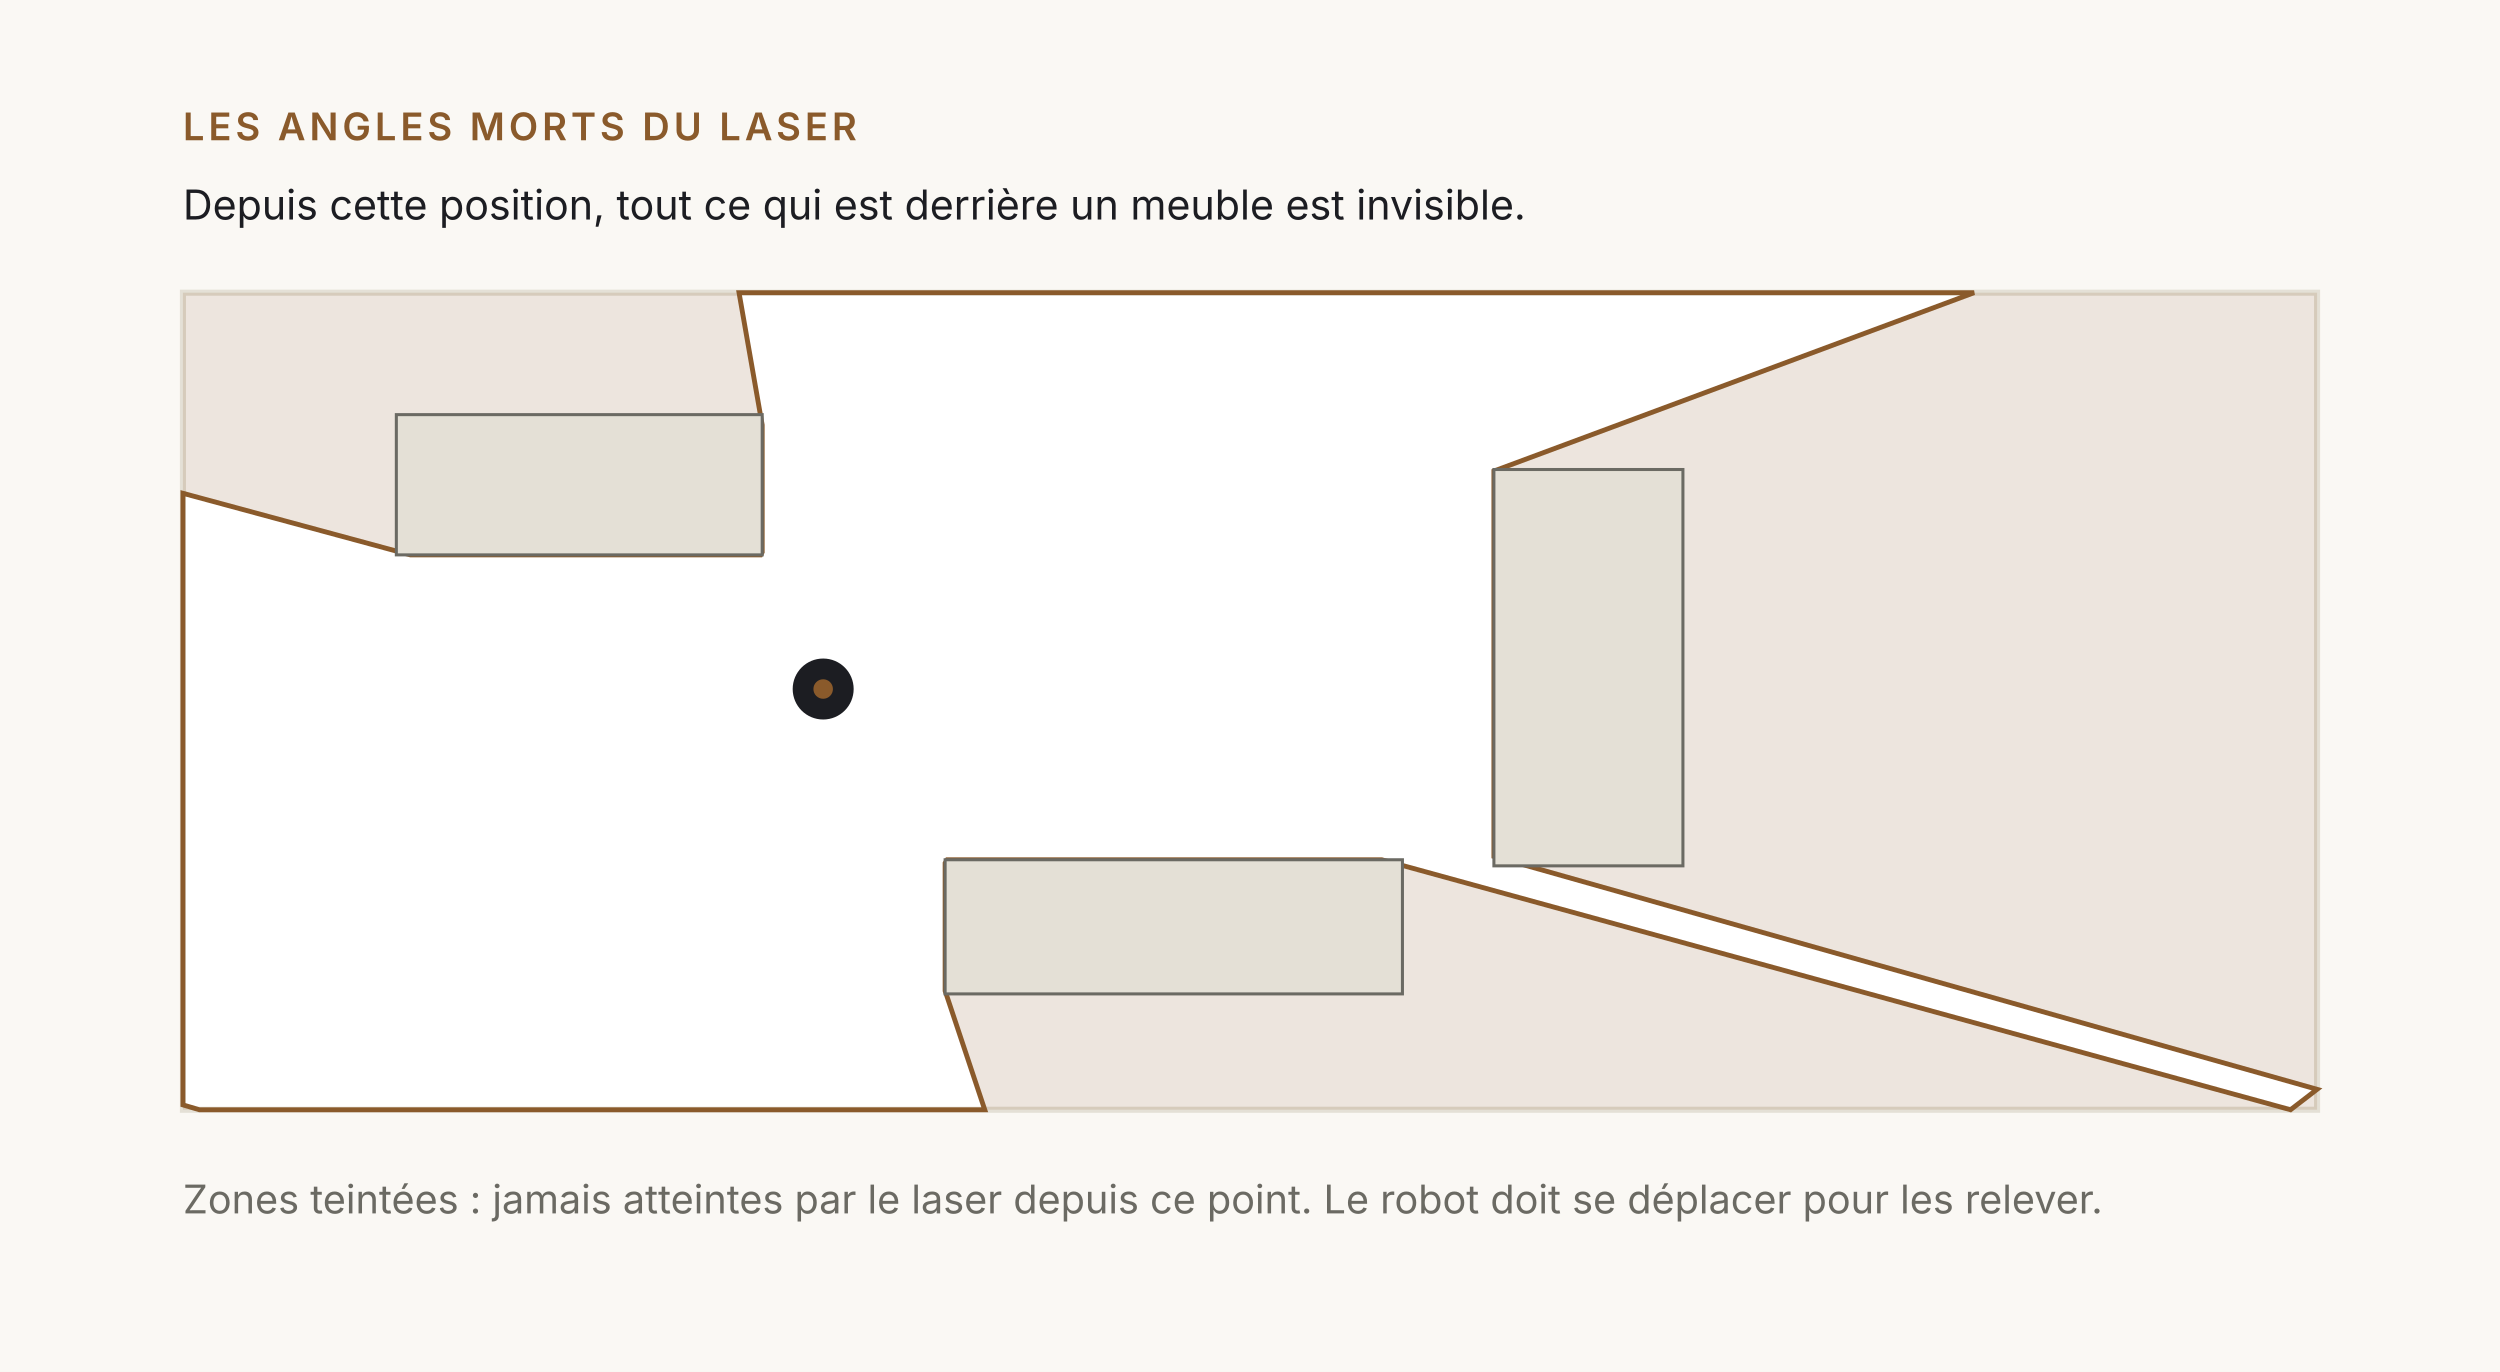
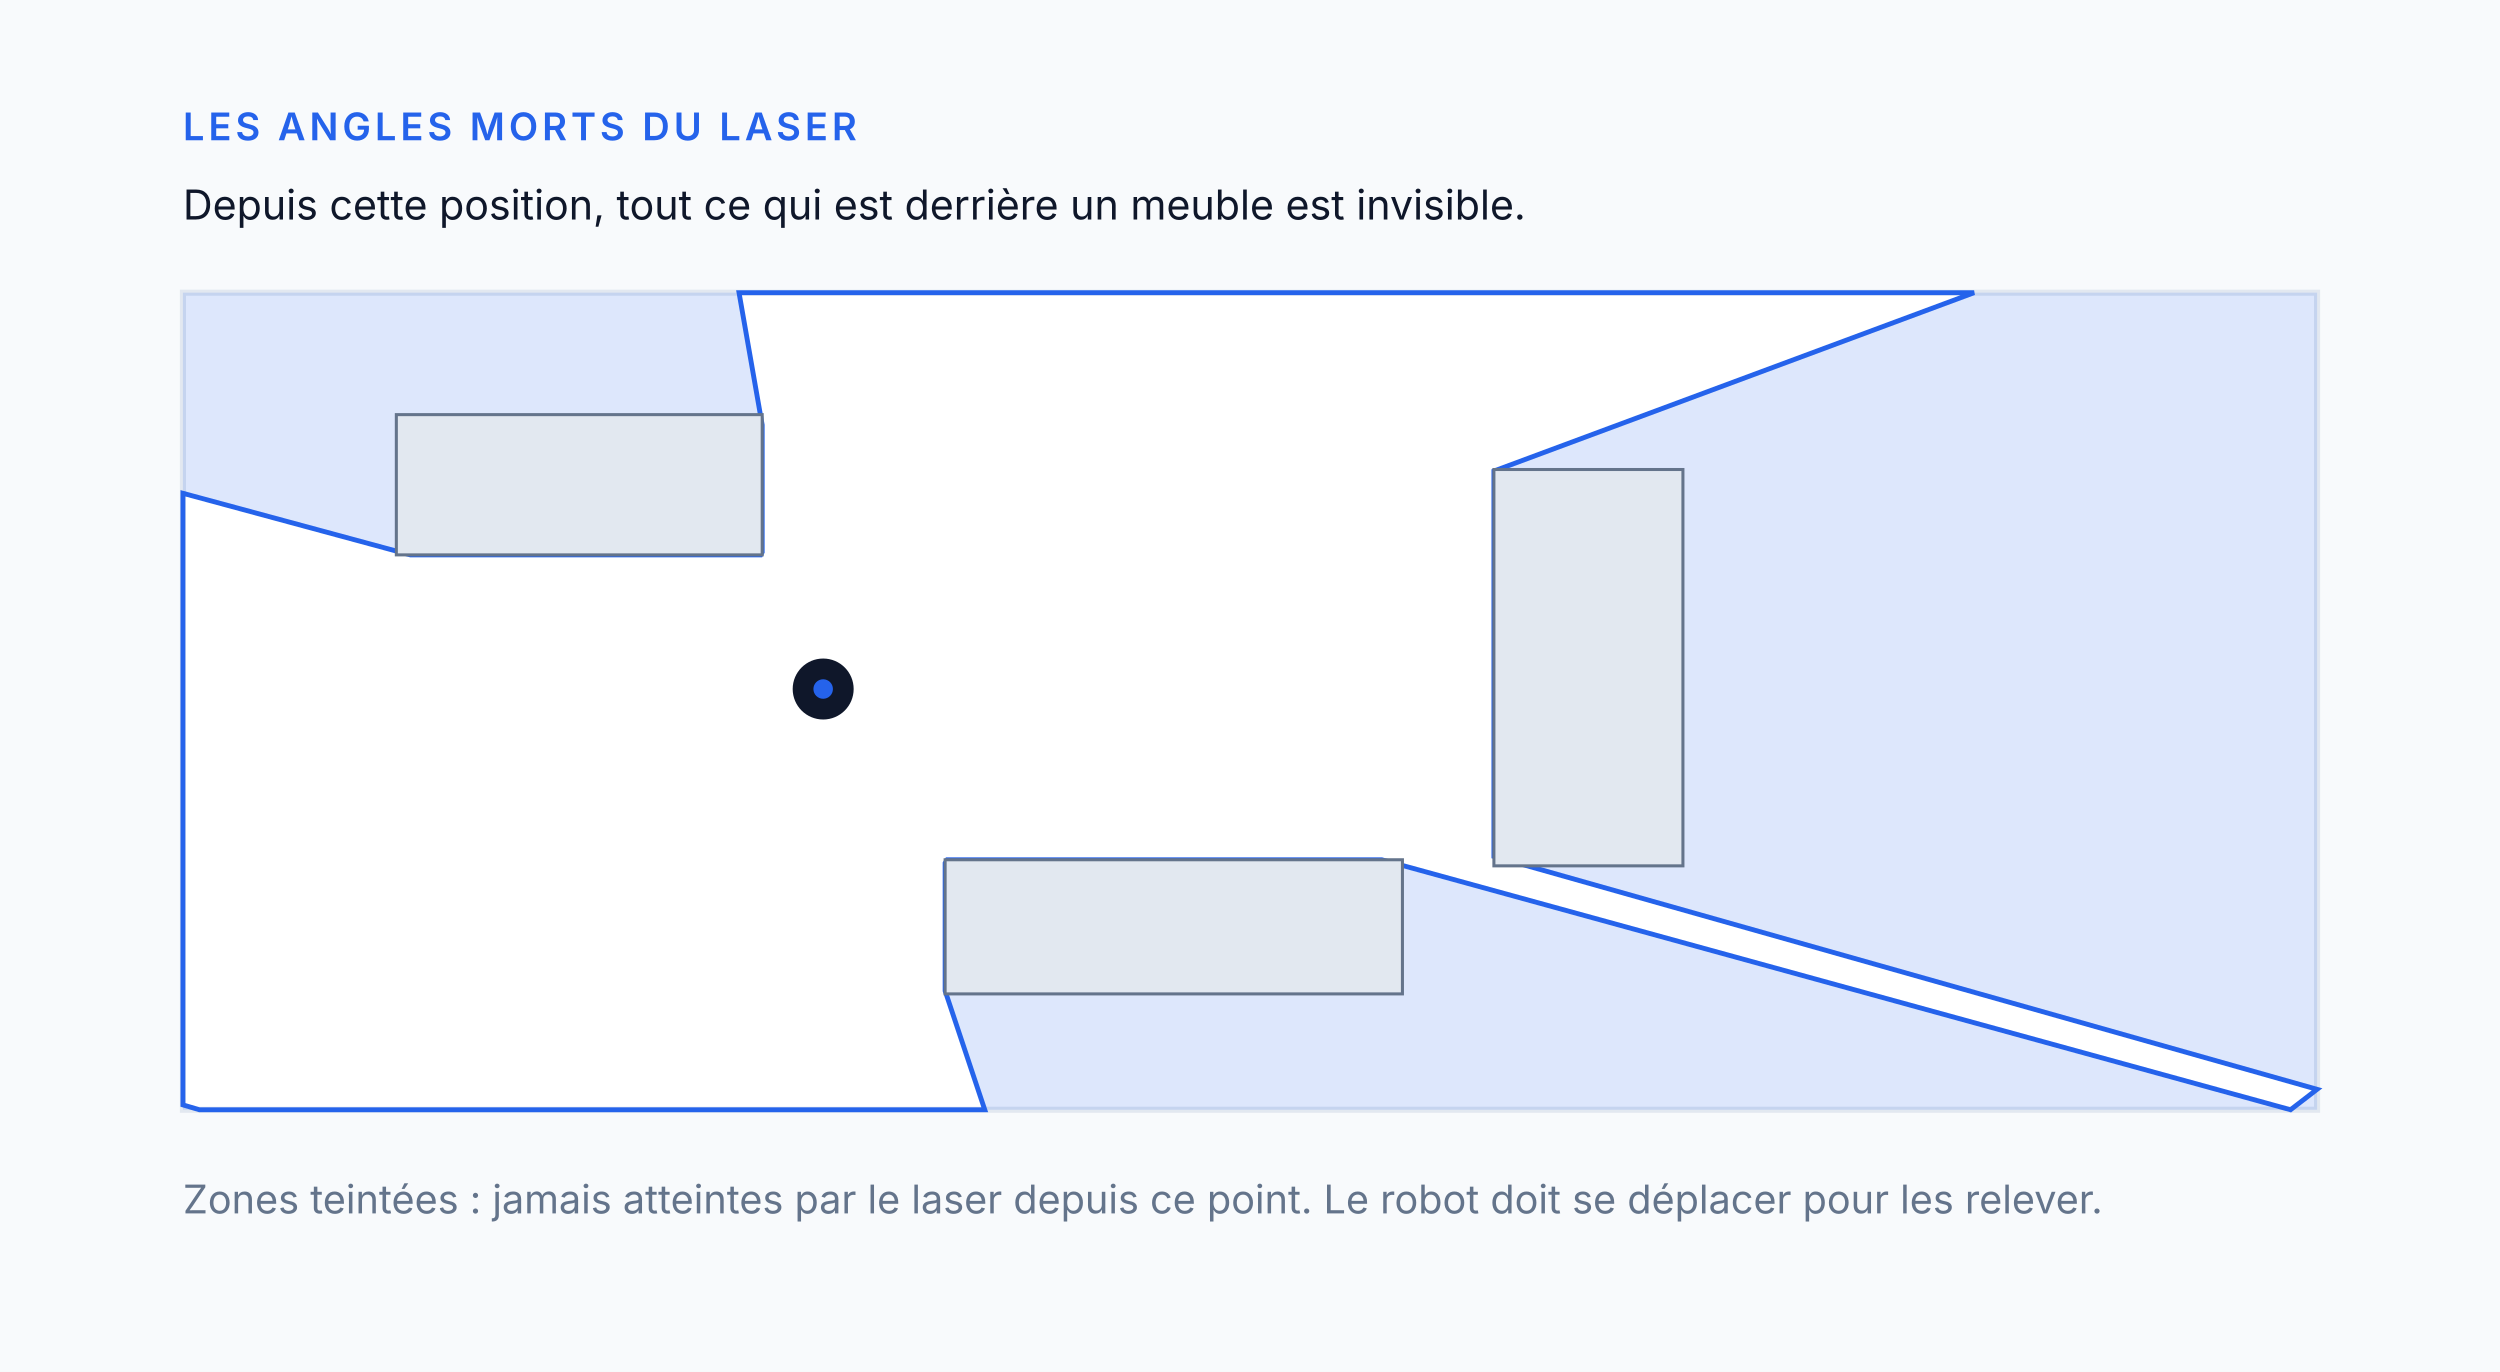
<svg xmlns="http://www.w3.org/2000/svg" viewBox="0 0 820 450" width="820" height="450" role="img" aria-labelledby="amTitle amDesc">
-   <rect width="820" height="450" fill="#FAF8F4" />
+   <rect width="820" height="450" fill="#F8FAFC" />
  <g font-family="Inter, -apple-system, BlinkMacSystemFont, Segoe UI, Roboto, Helvetica, Arial, sans-serif">
-     <text x="60" y="46" font-size="12.5" font-weight="600" fill="#8A5A2B" letter-spacing="1.3">LES ANGLES MORTS DU LASER</text>
-     <text x="60" y="72" font-size="13.5" fill="#1C1D22">Depuis cette position, tout ce qui est derrière un meuble est invisible.</text>
-     <rect x="60" y="96" width="700" height="268" fill="#FFFFFF" stroke="#E4E0D6" stroke-width="2" />
-     <path d="M 60 96 L 760 96 L 760 364 L 60 364 Z M 490.0 226.0 L 490.0 229.8 L 490.0 233.7 L 490.0 237.5 L 490.0 241.4 L 490.0 245.2 L 490.0 249.1 L 490.0 253.0 L 490.0 256.9 L 490.0 260.8 L 490.0 264.8 L 490.0 268.8 L 490.0 272.8 L 490.0 276.8 L 490.0 280.9 L 760.0 357.3 L 751.3 364.0 L 453.2 282.0 L 442.4 282.0 L 432.6 282.0 L 423.9 282.0 L 415.9 282.0 L 408.6 282.0 L 401.9 282.0 L 395.8 282.0 L 390.1 282.0 L 384.8 282.0 L 379.9 282.0 L 375.3 282.0 L 371.0 282.0 L 367.0 282.0 L 363.2 282.0 L 359.6 282.0 L 356.2 282.0 L 353.0 282.0 L 350.0 282.0 L 347.1 282.0 L 344.3 282.0 L 341.7 282.0 L 339.2 282.0 L 336.7 282.0 L 334.4 282.0 L 332.2 282.0 L 330.1 282.0 L 328.0 282.0 L 326.0 282.0 L 324.1 282.0 L 322.2 282.0 L 320.4 282.0 L 318.7 282.0 L 317.0 282.0 L 315.3 282.0 L 313.8 282.0 L 312.2 282.0 L 310.7 282.0 L 310.0 283.1 L 310.0 285.3 L 310.0 287.6 L 310.0 290.0 L 310.0 292.6 L 310.0 295.3 L 310.0 298.2 L 310.0 301.2 L 310.0 304.5 L 310.0 308.0 L 310.0 311.8 L 310.0 315.8 L 310.0 320.2 L 310.0 325.0 L 323.0 364.0 L 320.2 364.0 L 317.5 364.0 L 314.8 364.0 L 312.2 364.0 L 309.6 364.0 L 307.0 364.0 L 304.4 364.0 L 301.9 364.0 L 299.3 364.0 L 296.8 364.0 L 294.3 364.0 L 291.9 364.0 L 289.4 364.0 L 286.9 364.0 L 284.5 364.0 L 282.1 364.0 L 279.6 364.0 L 277.2 364.0 L 274.8 364.0 L 272.4 364.0 L 270.0 364.0 L 267.6 364.0 L 265.2 364.0 L 262.8 364.0 L 260.4 364.0 L 257.9 364.0 L 255.5 364.0 L 253.1 364.0 L 250.6 364.0 L 248.1 364.0 L 245.7 364.0 L 243.2 364.0 L 240.7 364.0 L 238.1 364.0 L 235.6 364.0 L 233.0 364.0 L 230.4 364.0 L 227.8 364.0 L 225.2 364.0 L 222.5 364.0 L 219.8 364.0 L 217.0 364.0 L 214.2 364.0 L 211.4 364.0 L 208.6 364.0 L 205.6 364.0 L 202.7 364.0 L 199.7 364.0 L 196.6 364.0 L 193.5 364.0 L 190.3 364.0 L 187.1 364.0 L 183.8 364.0 L 180.4 364.0 L 176.9 364.0 L 173.4 364.0 L 169.7 364.0 L 166.0 364.0 L 162.2 364.0 L 158.2 364.0 L 154.2 364.0 L 150.0 364.0 L 145.7 364.0 L 141.3 364.0 L 136.7 364.0 L 132.0 364.0 L 127.1 364.0 L 122.0 364.0 L 116.7 364.0 L 111.2 364.0 L 105.5 364.0 L 99.6 364.0 L 93.4 364.0 L 86.9 364.0 L 80.1 364.0 L 72.9 364.0 L 65.4 364.0 L 60.0 362.4 L 60.0 357.2 L 60.0 352.2 L 60.0 347.2 L 60.0 342.4 L 60.0 337.7 L 60.0 333.0 L 60.0 328.4 L 60.0 323.9 L 60.0 319.5 L 60.0 315.1 L 60.0 310.8 L 60.0 306.6 L 60.0 302.4 L 60.0 298.3 L 60.0 294.2 L 60.0 290.2 L 60.0 286.2 L 60.0 282.3 L 60.0 278.4 L 60.0 274.5 L 60.0 270.6 L 60.0 266.8 L 60.0 263.0 L 60.0 259.3 L 60.0 255.5 L 60.0 251.8 L 60.0 248.1 L 60.0 244.4 L 60.0 240.7 L 60.0 237.0 L 60.0 233.3 L 60.0 229.7 L 60.0 226.0 L 60.0 222.3 L 60.0 218.7 L 60.0 215.0 L 60.0 211.3 L 60.0 207.6 L 60.0 203.9 L 60.0 200.2 L 60.0 196.5 L 60.0 192.7 L 60.0 189.0 L 60.0 185.2 L 60.0 181.4 L 60.0 177.5 L 60.0 173.6 L 60.0 169.7 L 60.0 165.8 L 60.0 161.8 L 134.6 182.0 L 142.2 182.0 L 149.1 182.0 L 155.4 182.0 L 161.1 182.0 L 166.3 182.0 L 171.2 182.0 L 175.6 182.0 L 179.8 182.0 L 183.6 182.0 L 187.2 182.0 L 190.6 182.0 L 193.8 182.0 L 196.8 182.0 L 199.6 182.0 L 202.2 182.0 L 204.8 182.0 L 207.2 182.0 L 209.4 182.0 L 211.6 182.0 L 213.7 182.0 L 215.7 182.0 L 217.6 182.0 L 219.4 182.0 L 221.1 182.0 L 222.8 182.0 L 224.4 182.0 L 226.0 182.0 L 227.5 182.0 L 229.0 182.0 L 230.4 182.0 L 231.8 182.0 L 233.1 182.0 L 234.4 182.0 L 235.6 182.0 L 236.8 182.0 L 238.0 182.0 L 239.2 182.0 L 240.3 182.0 L 241.4 182.0 L 242.5 182.0 L 243.6 182.0 L 244.6 182.0 L 245.6 182.0 L 246.6 182.0 L 247.6 182.0 L 248.5 182.0 L 249.5 182.0 L 250.0 181.1 L 250.0 178.9 L 250.0 176.5 L 250.0 173.9 L 250.0 171.1 L 250.0 167.9 L 250.0 164.4 L 250.0 160.6 L 250.0 156.3 L 250.0 151.4 L 250.0 145.8 L 250.0 139.4 L 242.4 96.0 L 244.7 96.0 L 247.1 96.0 L 249.4 96.0 L 251.7 96.0 L 254.0 96.0 L 256.3 96.0 L 258.6 96.0 L 260.9 96.0 L 263.2 96.0 L 265.5 96.0 L 267.7 96.0 L 270.0 96.0 L 272.3 96.0 L 274.5 96.0 L 276.8 96.0 L 279.1 96.0 L 281.4 96.0 L 283.7 96.0 L 286.0 96.0 L 288.3 96.0 L 290.6 96.0 L 292.9 96.0 L 295.3 96.0 L 297.6 96.0 L 300.0 96.0 L 302.4 96.0 L 304.8 96.0 L 307.3 96.0 L 309.7 96.0 L 312.2 96.0 L 314.8 96.0 L 317.3 96.0 L 319.9 96.0 L 322.5 96.0 L 325.2 96.0 L 327.9 96.0 L 330.6 96.0 L 333.4 96.0 L 336.2 96.0 L 339.1 96.0 L 342.1 96.0 L 345.1 96.0 L 348.1 96.0 L 351.2 96.0 L 354.4 96.0 L 357.7 96.0 L 361.0 96.0 L 364.5 96.0 L 368.0 96.0 L 371.6 96.0 L 375.3 96.0 L 379.1 96.0 L 383.0 96.0 L 387.1 96.0 L 391.2 96.0 L 395.5 96.0 L 400.0 96.0 L 404.6 96.0 L 409.4 96.0 L 414.4 96.0 L 419.5 96.0 L 424.9 96.0 L 430.5 96.0 L 436.4 96.0 L 442.5 96.0 L 448.9 96.0 L 455.7 96.0 L 462.7 96.0 L 470.2 96.0 L 478.0 96.0 L 486.4 96.0 L 495.2 96.0 L 504.5 96.0 L 514.5 96.0 L 525.1 96.0 L 536.5 96.0 L 548.8 96.0 L 562.0 96.0 L 576.3 96.0 L 591.8 96.0 L 608.7 96.0 L 627.2 96.0 L 647.5 96.0 L 490.0 154.5 L 490.0 158.7 L 490.0 162.9 L 490.0 167.1 L 490.0 171.1 L 490.0 175.2 L 490.0 179.2 L 490.0 183.2 L 490.0 187.2 L 490.0 191.2 L 490.0 195.1 L 490.0 199.0 L 490.0 202.9 L 490.0 206.8 L 490.0 210.6 L 490.0 214.5 L 490.0 218.3 L 490.0 222.2 Z" fill="#8A5A2B" opacity="0.16" fill-rule="evenodd" />
-     <path d="M 490.0 226.0 L 490.0 229.8 L 490.0 233.7 L 490.0 237.5 L 490.0 241.4 L 490.0 245.2 L 490.0 249.1 L 490.0 253.0 L 490.0 256.9 L 490.0 260.8 L 490.0 264.8 L 490.0 268.8 L 490.0 272.8 L 490.0 276.8 L 490.0 280.9 L 760.0 357.3 L 751.3 364.0 L 453.2 282.0 L 442.4 282.0 L 432.6 282.0 L 423.9 282.0 L 415.9 282.0 L 408.6 282.0 L 401.9 282.0 L 395.8 282.0 L 390.1 282.0 L 384.8 282.0 L 379.9 282.0 L 375.3 282.0 L 371.0 282.0 L 367.0 282.0 L 363.2 282.0 L 359.6 282.0 L 356.2 282.0 L 353.0 282.0 L 350.0 282.0 L 347.1 282.0 L 344.3 282.0 L 341.7 282.0 L 339.2 282.0 L 336.7 282.0 L 334.4 282.0 L 332.2 282.0 L 330.1 282.0 L 328.0 282.0 L 326.0 282.0 L 324.1 282.0 L 322.2 282.0 L 320.4 282.0 L 318.7 282.0 L 317.0 282.0 L 315.3 282.0 L 313.8 282.0 L 312.2 282.0 L 310.7 282.0 L 310.0 283.1 L 310.0 285.3 L 310.0 287.6 L 310.0 290.0 L 310.0 292.6 L 310.0 295.3 L 310.0 298.2 L 310.0 301.2 L 310.0 304.5 L 310.0 308.0 L 310.0 311.8 L 310.0 315.8 L 310.0 320.2 L 310.0 325.0 L 323.0 364.0 L 320.2 364.0 L 317.5 364.0 L 314.8 364.0 L 312.2 364.0 L 309.6 364.0 L 307.0 364.0 L 304.4 364.0 L 301.9 364.0 L 299.3 364.0 L 296.8 364.0 L 294.3 364.0 L 291.9 364.0 L 289.4 364.0 L 286.9 364.0 L 284.5 364.0 L 282.1 364.0 L 279.6 364.0 L 277.2 364.0 L 274.8 364.0 L 272.4 364.0 L 270.0 364.0 L 267.6 364.0 L 265.2 364.0 L 262.8 364.0 L 260.4 364.0 L 257.9 364.0 L 255.5 364.0 L 253.1 364.0 L 250.6 364.0 L 248.1 364.0 L 245.7 364.0 L 243.2 364.0 L 240.7 364.0 L 238.1 364.0 L 235.6 364.0 L 233.0 364.0 L 230.4 364.0 L 227.8 364.0 L 225.2 364.0 L 222.5 364.0 L 219.8 364.0 L 217.0 364.0 L 214.2 364.0 L 211.4 364.0 L 208.6 364.0 L 205.6 364.0 L 202.7 364.0 L 199.7 364.0 L 196.6 364.0 L 193.5 364.0 L 190.3 364.0 L 187.1 364.0 L 183.8 364.0 L 180.4 364.0 L 176.9 364.0 L 173.4 364.0 L 169.7 364.0 L 166.0 364.0 L 162.2 364.0 L 158.2 364.0 L 154.2 364.0 L 150.0 364.0 L 145.7 364.0 L 141.3 364.0 L 136.7 364.0 L 132.0 364.0 L 127.1 364.0 L 122.0 364.0 L 116.7 364.0 L 111.2 364.0 L 105.5 364.0 L 99.6 364.0 L 93.4 364.0 L 86.9 364.0 L 80.1 364.0 L 72.9 364.0 L 65.4 364.0 L 60.0 362.4 L 60.0 357.2 L 60.0 352.2 L 60.0 347.2 L 60.0 342.4 L 60.0 337.7 L 60.0 333.0 L 60.0 328.4 L 60.0 323.9 L 60.0 319.5 L 60.0 315.1 L 60.0 310.8 L 60.0 306.6 L 60.0 302.4 L 60.0 298.3 L 60.0 294.2 L 60.0 290.2 L 60.0 286.2 L 60.0 282.3 L 60.0 278.4 L 60.0 274.5 L 60.0 270.6 L 60.0 266.8 L 60.0 263.0 L 60.0 259.3 L 60.0 255.5 L 60.0 251.8 L 60.0 248.1 L 60.0 244.4 L 60.0 240.7 L 60.0 237.0 L 60.0 233.3 L 60.0 229.7 L 60.0 226.0 L 60.0 222.3 L 60.0 218.7 L 60.0 215.0 L 60.0 211.3 L 60.0 207.6 L 60.0 203.9 L 60.0 200.2 L 60.0 196.5 L 60.0 192.7 L 60.0 189.0 L 60.0 185.2 L 60.0 181.4 L 60.0 177.5 L 60.0 173.6 L 60.0 169.7 L 60.0 165.8 L 60.0 161.8 L 134.6 182.0 L 142.2 182.0 L 149.1 182.0 L 155.4 182.0 L 161.1 182.0 L 166.3 182.0 L 171.2 182.0 L 175.6 182.0 L 179.8 182.0 L 183.6 182.0 L 187.2 182.0 L 190.6 182.0 L 193.8 182.0 L 196.8 182.0 L 199.6 182.0 L 202.2 182.0 L 204.8 182.0 L 207.2 182.0 L 209.4 182.0 L 211.6 182.0 L 213.7 182.0 L 215.7 182.0 L 217.6 182.0 L 219.4 182.0 L 221.1 182.0 L 222.8 182.0 L 224.4 182.0 L 226.0 182.0 L 227.5 182.0 L 229.0 182.0 L 230.4 182.0 L 231.8 182.0 L 233.1 182.0 L 234.4 182.0 L 235.6 182.0 L 236.8 182.0 L 238.0 182.0 L 239.2 182.0 L 240.3 182.0 L 241.4 182.0 L 242.5 182.0 L 243.6 182.0 L 244.6 182.0 L 245.6 182.0 L 246.6 182.0 L 247.6 182.0 L 248.5 182.0 L 249.5 182.0 L 250.0 181.1 L 250.0 178.9 L 250.0 176.5 L 250.0 173.9 L 250.0 171.1 L 250.0 167.9 L 250.0 164.4 L 250.0 160.6 L 250.0 156.3 L 250.0 151.4 L 250.0 145.8 L 250.0 139.4 L 242.4 96.0 L 244.7 96.0 L 247.1 96.0 L 249.4 96.0 L 251.7 96.0 L 254.0 96.0 L 256.3 96.0 L 258.6 96.0 L 260.9 96.0 L 263.2 96.0 L 265.5 96.0 L 267.7 96.0 L 270.0 96.0 L 272.3 96.0 L 274.5 96.0 L 276.8 96.0 L 279.1 96.0 L 281.4 96.0 L 283.7 96.0 L 286.0 96.0 L 288.3 96.0 L 290.6 96.0 L 292.9 96.0 L 295.3 96.0 L 297.6 96.0 L 300.0 96.0 L 302.4 96.0 L 304.8 96.0 L 307.3 96.0 L 309.7 96.0 L 312.2 96.0 L 314.8 96.0 L 317.3 96.0 L 319.9 96.0 L 322.5 96.0 L 325.2 96.0 L 327.9 96.0 L 330.6 96.0 L 333.4 96.0 L 336.2 96.0 L 339.1 96.0 L 342.1 96.0 L 345.1 96.0 L 348.1 96.0 L 351.2 96.0 L 354.4 96.0 L 357.7 96.0 L 361.0 96.0 L 364.5 96.0 L 368.0 96.0 L 371.6 96.0 L 375.3 96.0 L 379.1 96.0 L 383.0 96.0 L 387.1 96.0 L 391.2 96.0 L 395.5 96.0 L 400.0 96.0 L 404.6 96.0 L 409.4 96.0 L 414.4 96.0 L 419.5 96.0 L 424.9 96.0 L 430.5 96.0 L 436.4 96.0 L 442.5 96.0 L 448.9 96.0 L 455.7 96.0 L 462.7 96.0 L 470.2 96.0 L 478.0 96.0 L 486.4 96.0 L 495.2 96.0 L 504.5 96.0 L 514.5 96.0 L 525.1 96.0 L 536.5 96.0 L 548.8 96.0 L 562.0 96.0 L 576.3 96.0 L 591.8 96.0 L 608.7 96.0 L 627.2 96.0 L 647.5 96.0 L 490.0 154.5 L 490.0 158.7 L 490.0 162.9 L 490.0 167.1 L 490.0 171.1 L 490.0 175.2 L 490.0 179.2 L 490.0 183.2 L 490.0 187.2 L 490.0 191.2 L 490.0 195.1 L 490.0 199.0 L 490.0 202.9 L 490.0 206.8 L 490.0 210.6 L 490.0 214.5 L 490.0 218.3 L 490.0 222.2 Z" fill="none" stroke="#8A5A2B" stroke-width="1.6" />
-     <rect x="130" y="136" width="120" height="46" fill="#E4E0D6" stroke="#6B6A63" stroke-width="1" />
-     <rect x="490" y="154" width="62" height="130" fill="#E4E0D6" stroke="#6B6A63" stroke-width="1" />
-     <rect x="310" y="282" width="150" height="44" fill="#E4E0D6" stroke="#6B6A63" stroke-width="1" />
-     <circle cx="270" cy="226" r="10" fill="#1C1D22" />
-     <circle cx="270" cy="226" r="3.2" fill="#8A5A2B" />
-     <text x="60" y="398" font-size="13" fill="#6B6A63">Zones teintées : jamais atteintes par le laser depuis ce point. Le robot doit se déplacer pour les relever.</text>
+     <text x="60" y="46" font-size="12.5" font-weight="600" fill="#2563EB" letter-spacing="1.3">LES ANGLES MORTS DU LASER</text>
+     <text x="60" y="72" font-size="13.5" fill="#0F172A">Depuis cette position, tout ce qui est derrière un meuble est invisible.</text>
+     <rect x="60" y="96" width="700" height="268" fill="#FFFFFF" stroke="#E2E8F0" stroke-width="2" />
+     <path d="M 60 96 L 760 96 L 760 364 L 60 364 Z M 490.0 226.0 L 490.0 229.8 L 490.0 233.7 L 490.0 237.5 L 490.0 241.4 L 490.0 245.2 L 490.0 249.1 L 490.0 253.0 L 490.0 256.9 L 490.0 260.8 L 490.0 264.8 L 490.0 268.8 L 490.0 272.8 L 490.0 276.8 L 490.0 280.9 L 760.0 357.3 L 751.3 364.0 L 453.2 282.0 L 442.4 282.0 L 432.6 282.0 L 423.9 282.0 L 415.9 282.0 L 408.6 282.0 L 401.9 282.0 L 395.8 282.0 L 390.1 282.0 L 384.8 282.0 L 379.9 282.0 L 375.3 282.0 L 371.0 282.0 L 367.0 282.0 L 363.2 282.0 L 359.6 282.0 L 356.2 282.0 L 353.0 282.0 L 350.0 282.0 L 347.1 282.0 L 344.3 282.0 L 341.7 282.0 L 339.2 282.0 L 336.7 282.0 L 334.4 282.0 L 332.2 282.0 L 330.1 282.0 L 328.0 282.0 L 326.0 282.0 L 324.1 282.0 L 322.2 282.0 L 320.4 282.0 L 318.7 282.0 L 317.0 282.0 L 315.3 282.0 L 313.8 282.0 L 312.2 282.0 L 310.7 282.0 L 310.0 283.1 L 310.0 285.3 L 310.0 287.6 L 310.0 290.0 L 310.0 292.6 L 310.0 295.3 L 310.0 298.2 L 310.0 301.2 L 310.0 304.5 L 310.0 308.0 L 310.0 311.8 L 310.0 315.8 L 310.0 320.2 L 310.0 325.0 L 323.0 364.0 L 320.2 364.0 L 317.5 364.0 L 314.8 364.0 L 312.2 364.0 L 309.6 364.0 L 307.0 364.0 L 304.4 364.0 L 301.9 364.0 L 299.3 364.0 L 296.8 364.0 L 294.3 364.0 L 291.9 364.0 L 289.4 364.0 L 286.9 364.0 L 284.5 364.0 L 282.1 364.0 L 279.6 364.0 L 277.2 364.0 L 274.8 364.0 L 272.4 364.0 L 270.0 364.0 L 267.6 364.0 L 265.2 364.0 L 262.8 364.0 L 260.4 364.0 L 257.9 364.0 L 255.5 364.0 L 253.1 364.0 L 250.6 364.0 L 248.1 364.0 L 245.7 364.0 L 243.2 364.0 L 240.7 364.0 L 238.1 364.0 L 235.6 364.0 L 233.0 364.0 L 230.4 364.0 L 227.8 364.0 L 225.2 364.0 L 222.5 364.0 L 219.8 364.0 L 217.0 364.0 L 214.2 364.0 L 211.4 364.0 L 208.6 364.0 L 205.6 364.0 L 202.7 364.0 L 199.7 364.0 L 196.6 364.0 L 193.5 364.0 L 190.3 364.0 L 187.1 364.0 L 183.8 364.0 L 180.4 364.0 L 176.9 364.0 L 173.4 364.0 L 169.7 364.0 L 166.0 364.0 L 162.2 364.0 L 158.2 364.0 L 154.2 364.0 L 150.0 364.0 L 145.7 364.0 L 141.3 364.0 L 136.7 364.0 L 132.0 364.0 L 127.1 364.0 L 122.0 364.0 L 116.7 364.0 L 111.2 364.0 L 105.5 364.0 L 99.6 364.0 L 93.4 364.0 L 86.9 364.0 L 80.1 364.0 L 72.9 364.0 L 65.4 364.0 L 60.0 362.4 L 60.0 357.2 L 60.0 352.2 L 60.0 347.2 L 60.0 342.4 L 60.0 337.7 L 60.0 333.0 L 60.0 328.4 L 60.0 323.9 L 60.0 319.5 L 60.0 315.1 L 60.0 310.8 L 60.0 306.6 L 60.0 302.4 L 60.0 298.3 L 60.0 294.2 L 60.0 290.2 L 60.0 286.2 L 60.0 282.3 L 60.0 278.4 L 60.0 274.5 L 60.0 270.6 L 60.0 266.8 L 60.0 263.0 L 60.0 259.3 L 60.0 255.5 L 60.0 251.8 L 60.0 248.1 L 60.0 244.4 L 60.0 240.7 L 60.0 237.0 L 60.0 233.3 L 60.0 229.7 L 60.0 226.0 L 60.0 222.3 L 60.0 218.7 L 60.0 215.0 L 60.0 211.3 L 60.0 207.6 L 60.0 203.9 L 60.0 200.2 L 60.0 196.5 L 60.0 192.7 L 60.0 189.0 L 60.0 185.2 L 60.0 181.4 L 60.0 177.5 L 60.0 173.6 L 60.0 169.7 L 60.0 165.8 L 60.0 161.8 L 134.6 182.0 L 142.2 182.0 L 149.1 182.0 L 155.4 182.0 L 161.1 182.0 L 166.3 182.0 L 171.2 182.0 L 175.6 182.0 L 179.8 182.0 L 183.6 182.0 L 187.2 182.0 L 190.6 182.0 L 193.8 182.0 L 196.8 182.0 L 199.6 182.0 L 202.2 182.0 L 204.8 182.0 L 207.2 182.0 L 209.4 182.0 L 211.6 182.0 L 213.7 182.0 L 215.7 182.0 L 217.6 182.0 L 219.4 182.0 L 221.1 182.0 L 222.8 182.0 L 224.4 182.0 L 226.0 182.0 L 227.5 182.0 L 229.0 182.0 L 230.4 182.0 L 231.8 182.0 L 233.1 182.0 L 234.4 182.0 L 235.6 182.0 L 236.8 182.0 L 238.0 182.0 L 239.2 182.0 L 240.3 182.0 L 241.4 182.0 L 242.5 182.0 L 243.6 182.0 L 244.6 182.0 L 245.6 182.0 L 246.6 182.0 L 247.6 182.0 L 248.5 182.0 L 249.5 182.0 L 250.0 181.1 L 250.0 178.9 L 250.0 176.5 L 250.0 173.9 L 250.0 171.1 L 250.0 167.9 L 250.0 164.4 L 250.0 160.6 L 250.0 156.3 L 250.0 151.4 L 250.0 145.8 L 250.0 139.4 L 242.4 96.0 L 244.7 96.0 L 247.1 96.0 L 249.4 96.0 L 251.7 96.0 L 254.0 96.0 L 256.3 96.0 L 258.6 96.0 L 260.9 96.0 L 263.2 96.0 L 265.5 96.0 L 267.7 96.0 L 270.0 96.0 L 272.3 96.0 L 274.5 96.0 L 276.8 96.0 L 279.1 96.0 L 281.4 96.0 L 283.7 96.0 L 286.0 96.0 L 288.3 96.0 L 290.6 96.0 L 292.9 96.0 L 295.3 96.0 L 297.6 96.0 L 300.0 96.0 L 302.4 96.0 L 304.8 96.0 L 307.3 96.0 L 309.7 96.0 L 312.2 96.0 L 314.8 96.0 L 317.3 96.0 L 319.9 96.0 L 322.5 96.0 L 325.2 96.0 L 327.9 96.0 L 330.6 96.0 L 333.4 96.0 L 336.2 96.0 L 339.1 96.0 L 342.1 96.0 L 345.1 96.0 L 348.1 96.0 L 351.2 96.0 L 354.4 96.0 L 357.7 96.0 L 361.0 96.0 L 364.5 96.0 L 368.0 96.0 L 371.6 96.0 L 375.3 96.0 L 379.1 96.0 L 383.0 96.0 L 387.1 96.0 L 391.2 96.0 L 395.5 96.0 L 400.0 96.0 L 404.6 96.0 L 409.4 96.0 L 414.4 96.0 L 419.5 96.0 L 424.9 96.0 L 430.5 96.0 L 436.4 96.0 L 442.5 96.0 L 448.9 96.0 L 455.7 96.0 L 462.7 96.0 L 470.2 96.0 L 478.0 96.0 L 486.4 96.0 L 495.2 96.0 L 504.5 96.0 L 514.5 96.0 L 525.1 96.0 L 536.5 96.0 L 548.8 96.0 L 562.0 96.0 L 576.3 96.0 L 591.8 96.0 L 608.7 96.0 L 627.2 96.0 L 647.5 96.0 L 490.0 154.5 L 490.0 158.7 L 490.0 162.9 L 490.0 167.1 L 490.0 171.1 L 490.0 175.2 L 490.0 179.2 L 490.0 183.2 L 490.0 187.2 L 490.0 191.2 L 490.0 195.1 L 490.0 199.0 L 490.0 202.9 L 490.0 206.8 L 490.0 210.6 L 490.0 214.5 L 490.0 218.3 L 490.0 222.2 Z" fill="#2563EB" opacity="0.16" fill-rule="evenodd" />
+     <path d="M 490.0 226.0 L 490.0 229.8 L 490.0 233.7 L 490.0 237.5 L 490.0 241.4 L 490.0 245.2 L 490.0 249.1 L 490.0 253.0 L 490.0 256.9 L 490.0 260.8 L 490.0 264.8 L 490.0 268.8 L 490.0 272.8 L 490.0 276.8 L 490.0 280.9 L 760.0 357.3 L 751.3 364.0 L 453.2 282.0 L 442.4 282.0 L 432.6 282.0 L 423.9 282.0 L 415.9 282.0 L 408.6 282.0 L 401.9 282.0 L 395.8 282.0 L 390.1 282.0 L 384.8 282.0 L 379.9 282.0 L 375.3 282.0 L 371.0 282.0 L 367.0 282.0 L 363.2 282.0 L 359.6 282.0 L 356.2 282.0 L 353.0 282.0 L 350.0 282.0 L 347.1 282.0 L 344.3 282.0 L 341.7 282.0 L 339.2 282.0 L 336.7 282.0 L 334.4 282.0 L 332.2 282.0 L 330.1 282.0 L 328.0 282.0 L 326.0 282.0 L 324.1 282.0 L 322.2 282.0 L 320.4 282.0 L 318.7 282.0 L 317.0 282.0 L 315.3 282.0 L 313.8 282.0 L 312.2 282.0 L 310.7 282.0 L 310.0 283.1 L 310.0 285.3 L 310.0 287.6 L 310.0 290.0 L 310.0 292.6 L 310.0 295.3 L 310.0 298.2 L 310.0 301.2 L 310.0 304.5 L 310.0 308.0 L 310.0 311.8 L 310.0 315.8 L 310.0 320.2 L 310.0 325.0 L 323.0 364.0 L 320.2 364.0 L 317.5 364.0 L 314.8 364.0 L 312.2 364.0 L 309.6 364.0 L 307.0 364.0 L 304.4 364.0 L 301.9 364.0 L 299.3 364.0 L 296.8 364.0 L 294.3 364.0 L 291.9 364.0 L 289.4 364.0 L 286.9 364.0 L 284.5 364.0 L 282.1 364.0 L 279.6 364.0 L 277.2 364.0 L 274.8 364.0 L 272.4 364.0 L 270.0 364.0 L 267.6 364.0 L 265.2 364.0 L 262.8 364.0 L 260.4 364.0 L 257.9 364.0 L 255.5 364.0 L 253.1 364.0 L 250.6 364.0 L 248.1 364.0 L 245.7 364.0 L 243.2 364.0 L 240.7 364.0 L 238.1 364.0 L 235.6 364.0 L 233.0 364.0 L 230.4 364.0 L 227.8 364.0 L 225.2 364.0 L 222.5 364.0 L 219.8 364.0 L 217.0 364.0 L 214.2 364.0 L 211.4 364.0 L 208.6 364.0 L 205.6 364.0 L 202.7 364.0 L 199.7 364.0 L 196.6 364.0 L 193.5 364.0 L 190.3 364.0 L 187.1 364.0 L 183.8 364.0 L 180.4 364.0 L 176.9 364.0 L 173.4 364.0 L 169.7 364.0 L 166.0 364.0 L 162.2 364.0 L 158.2 364.0 L 154.2 364.0 L 150.0 364.0 L 145.7 364.0 L 141.3 364.0 L 136.7 364.0 L 132.0 364.0 L 127.1 364.0 L 122.0 364.0 L 116.7 364.0 L 111.2 364.0 L 105.5 364.0 L 99.6 364.0 L 93.4 364.0 L 86.9 364.0 L 80.1 364.0 L 72.9 364.0 L 65.4 364.0 L 60.0 362.4 L 60.0 357.2 L 60.0 352.2 L 60.0 347.2 L 60.0 342.4 L 60.0 337.7 L 60.0 333.0 L 60.0 328.4 L 60.0 323.9 L 60.0 319.5 L 60.0 315.1 L 60.0 310.8 L 60.0 306.6 L 60.0 302.4 L 60.0 298.3 L 60.0 294.2 L 60.0 290.2 L 60.0 286.2 L 60.0 282.3 L 60.0 278.4 L 60.0 274.5 L 60.0 270.6 L 60.0 266.8 L 60.0 263.0 L 60.0 259.3 L 60.0 255.5 L 60.0 251.8 L 60.0 248.1 L 60.0 244.4 L 60.0 240.7 L 60.0 237.0 L 60.0 233.3 L 60.0 229.7 L 60.0 226.0 L 60.0 222.3 L 60.0 218.7 L 60.0 215.0 L 60.0 211.3 L 60.0 207.6 L 60.0 203.9 L 60.0 200.2 L 60.0 196.5 L 60.0 192.7 L 60.0 189.0 L 60.0 185.2 L 60.0 181.4 L 60.0 177.5 L 60.0 173.6 L 60.0 169.7 L 60.0 165.8 L 60.0 161.8 L 134.6 182.0 L 142.2 182.0 L 149.1 182.0 L 155.4 182.0 L 161.1 182.0 L 166.3 182.0 L 171.2 182.0 L 175.6 182.0 L 179.8 182.0 L 183.6 182.0 L 187.2 182.0 L 190.6 182.0 L 193.8 182.0 L 196.8 182.0 L 199.6 182.0 L 202.2 182.0 L 204.8 182.0 L 207.2 182.0 L 209.4 182.0 L 211.6 182.0 L 213.7 182.0 L 215.7 182.0 L 217.6 182.0 L 219.4 182.0 L 221.1 182.0 L 222.8 182.0 L 224.4 182.0 L 226.0 182.0 L 227.5 182.0 L 229.0 182.0 L 230.4 182.0 L 231.8 182.0 L 233.1 182.0 L 234.4 182.0 L 235.6 182.0 L 236.8 182.0 L 238.0 182.0 L 239.2 182.0 L 240.3 182.0 L 241.4 182.0 L 242.5 182.0 L 243.6 182.0 L 244.6 182.0 L 245.6 182.0 L 246.6 182.0 L 247.6 182.0 L 248.5 182.0 L 249.5 182.0 L 250.0 181.1 L 250.0 178.9 L 250.0 176.5 L 250.0 173.9 L 250.0 171.1 L 250.0 167.9 L 250.0 164.4 L 250.0 160.6 L 250.0 156.3 L 250.0 151.4 L 250.0 145.8 L 250.0 139.4 L 242.4 96.0 L 244.7 96.0 L 247.1 96.0 L 249.4 96.0 L 251.7 96.0 L 254.0 96.0 L 256.3 96.0 L 258.6 96.0 L 260.9 96.0 L 263.2 96.0 L 265.5 96.0 L 267.7 96.0 L 270.0 96.0 L 272.3 96.0 L 274.5 96.0 L 276.8 96.0 L 279.1 96.0 L 281.4 96.0 L 283.7 96.0 L 286.0 96.0 L 288.3 96.0 L 290.6 96.0 L 292.9 96.0 L 295.3 96.0 L 297.6 96.0 L 300.0 96.0 L 302.4 96.0 L 304.8 96.0 L 307.3 96.0 L 309.7 96.0 L 312.2 96.0 L 314.8 96.0 L 317.3 96.0 L 319.9 96.0 L 322.5 96.0 L 325.2 96.0 L 327.9 96.0 L 330.6 96.0 L 333.4 96.0 L 336.2 96.0 L 339.1 96.0 L 342.1 96.0 L 345.1 96.0 L 348.1 96.0 L 351.2 96.0 L 354.4 96.0 L 357.7 96.0 L 361.0 96.0 L 364.5 96.0 L 368.0 96.0 L 371.6 96.0 L 375.3 96.0 L 379.1 96.0 L 383.0 96.0 L 387.1 96.0 L 391.2 96.0 L 395.5 96.0 L 400.0 96.0 L 404.6 96.0 L 409.4 96.0 L 414.4 96.0 L 419.5 96.0 L 424.9 96.0 L 430.5 96.0 L 436.4 96.0 L 442.5 96.0 L 448.9 96.0 L 455.7 96.0 L 462.7 96.0 L 470.2 96.0 L 478.0 96.0 L 486.4 96.0 L 495.2 96.0 L 504.5 96.0 L 514.5 96.0 L 525.1 96.0 L 536.5 96.0 L 548.8 96.0 L 562.0 96.0 L 576.3 96.0 L 591.8 96.0 L 608.7 96.0 L 627.2 96.0 L 647.5 96.0 L 490.0 154.5 L 490.0 158.7 L 490.0 162.9 L 490.0 167.1 L 490.0 171.1 L 490.0 175.2 L 490.0 179.2 L 490.0 183.2 L 490.0 187.2 L 490.0 191.2 L 490.0 195.1 L 490.0 199.0 L 490.0 202.9 L 490.0 206.8 L 490.0 210.6 L 490.0 214.5 L 490.0 218.3 L 490.0 222.2 Z" fill="none" stroke="#2563EB" stroke-width="1.6" />
+     <rect x="130" y="136" width="120" height="46" fill="#E2E8F0" stroke="#64748B" stroke-width="1" />
+     <rect x="490" y="154" width="62" height="130" fill="#E2E8F0" stroke="#64748B" stroke-width="1" />
+     <rect x="310" y="282" width="150" height="44" fill="#E2E8F0" stroke="#64748B" stroke-width="1" />
+     <circle cx="270" cy="226" r="10" fill="#0F172A" />
+     <circle cx="270" cy="226" r="3.2" fill="#2563EB" />
+     <text x="60" y="398" font-size="13" fill="#64748B">Zones teintées : jamais atteintes par le laser depuis ce point. Le robot doit se déplacer pour les relever.</text>
  </g>
</svg>
